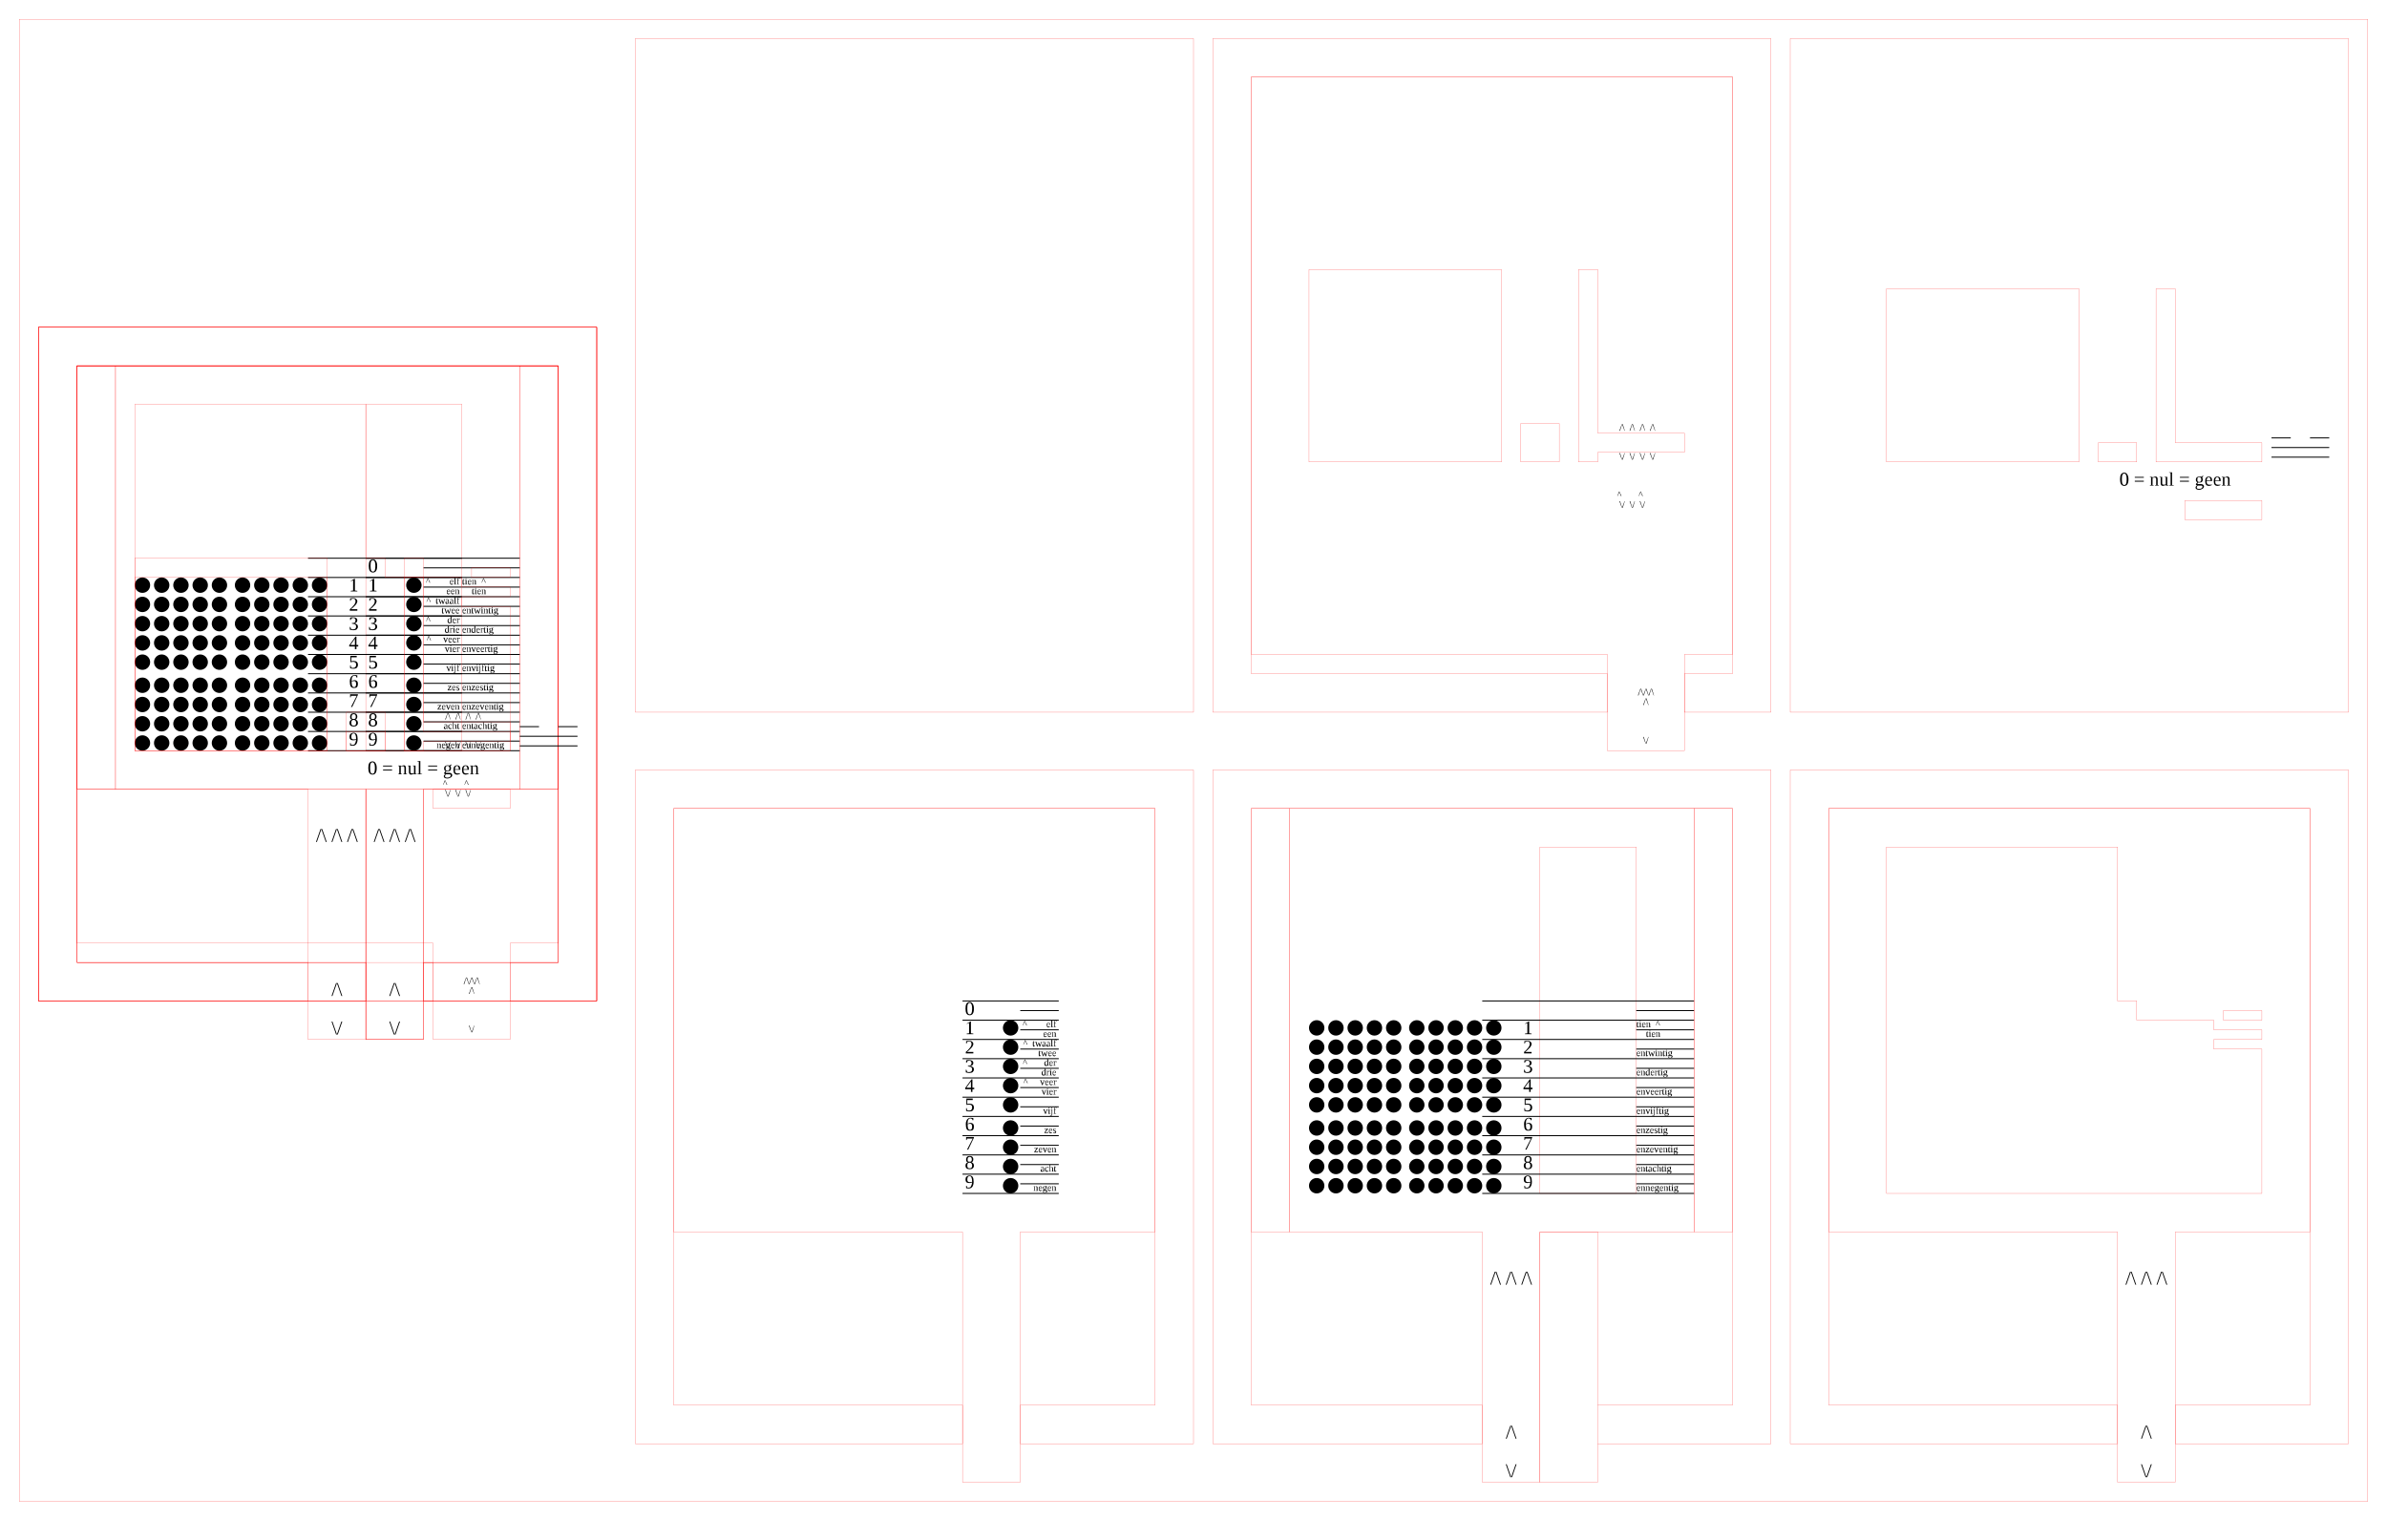
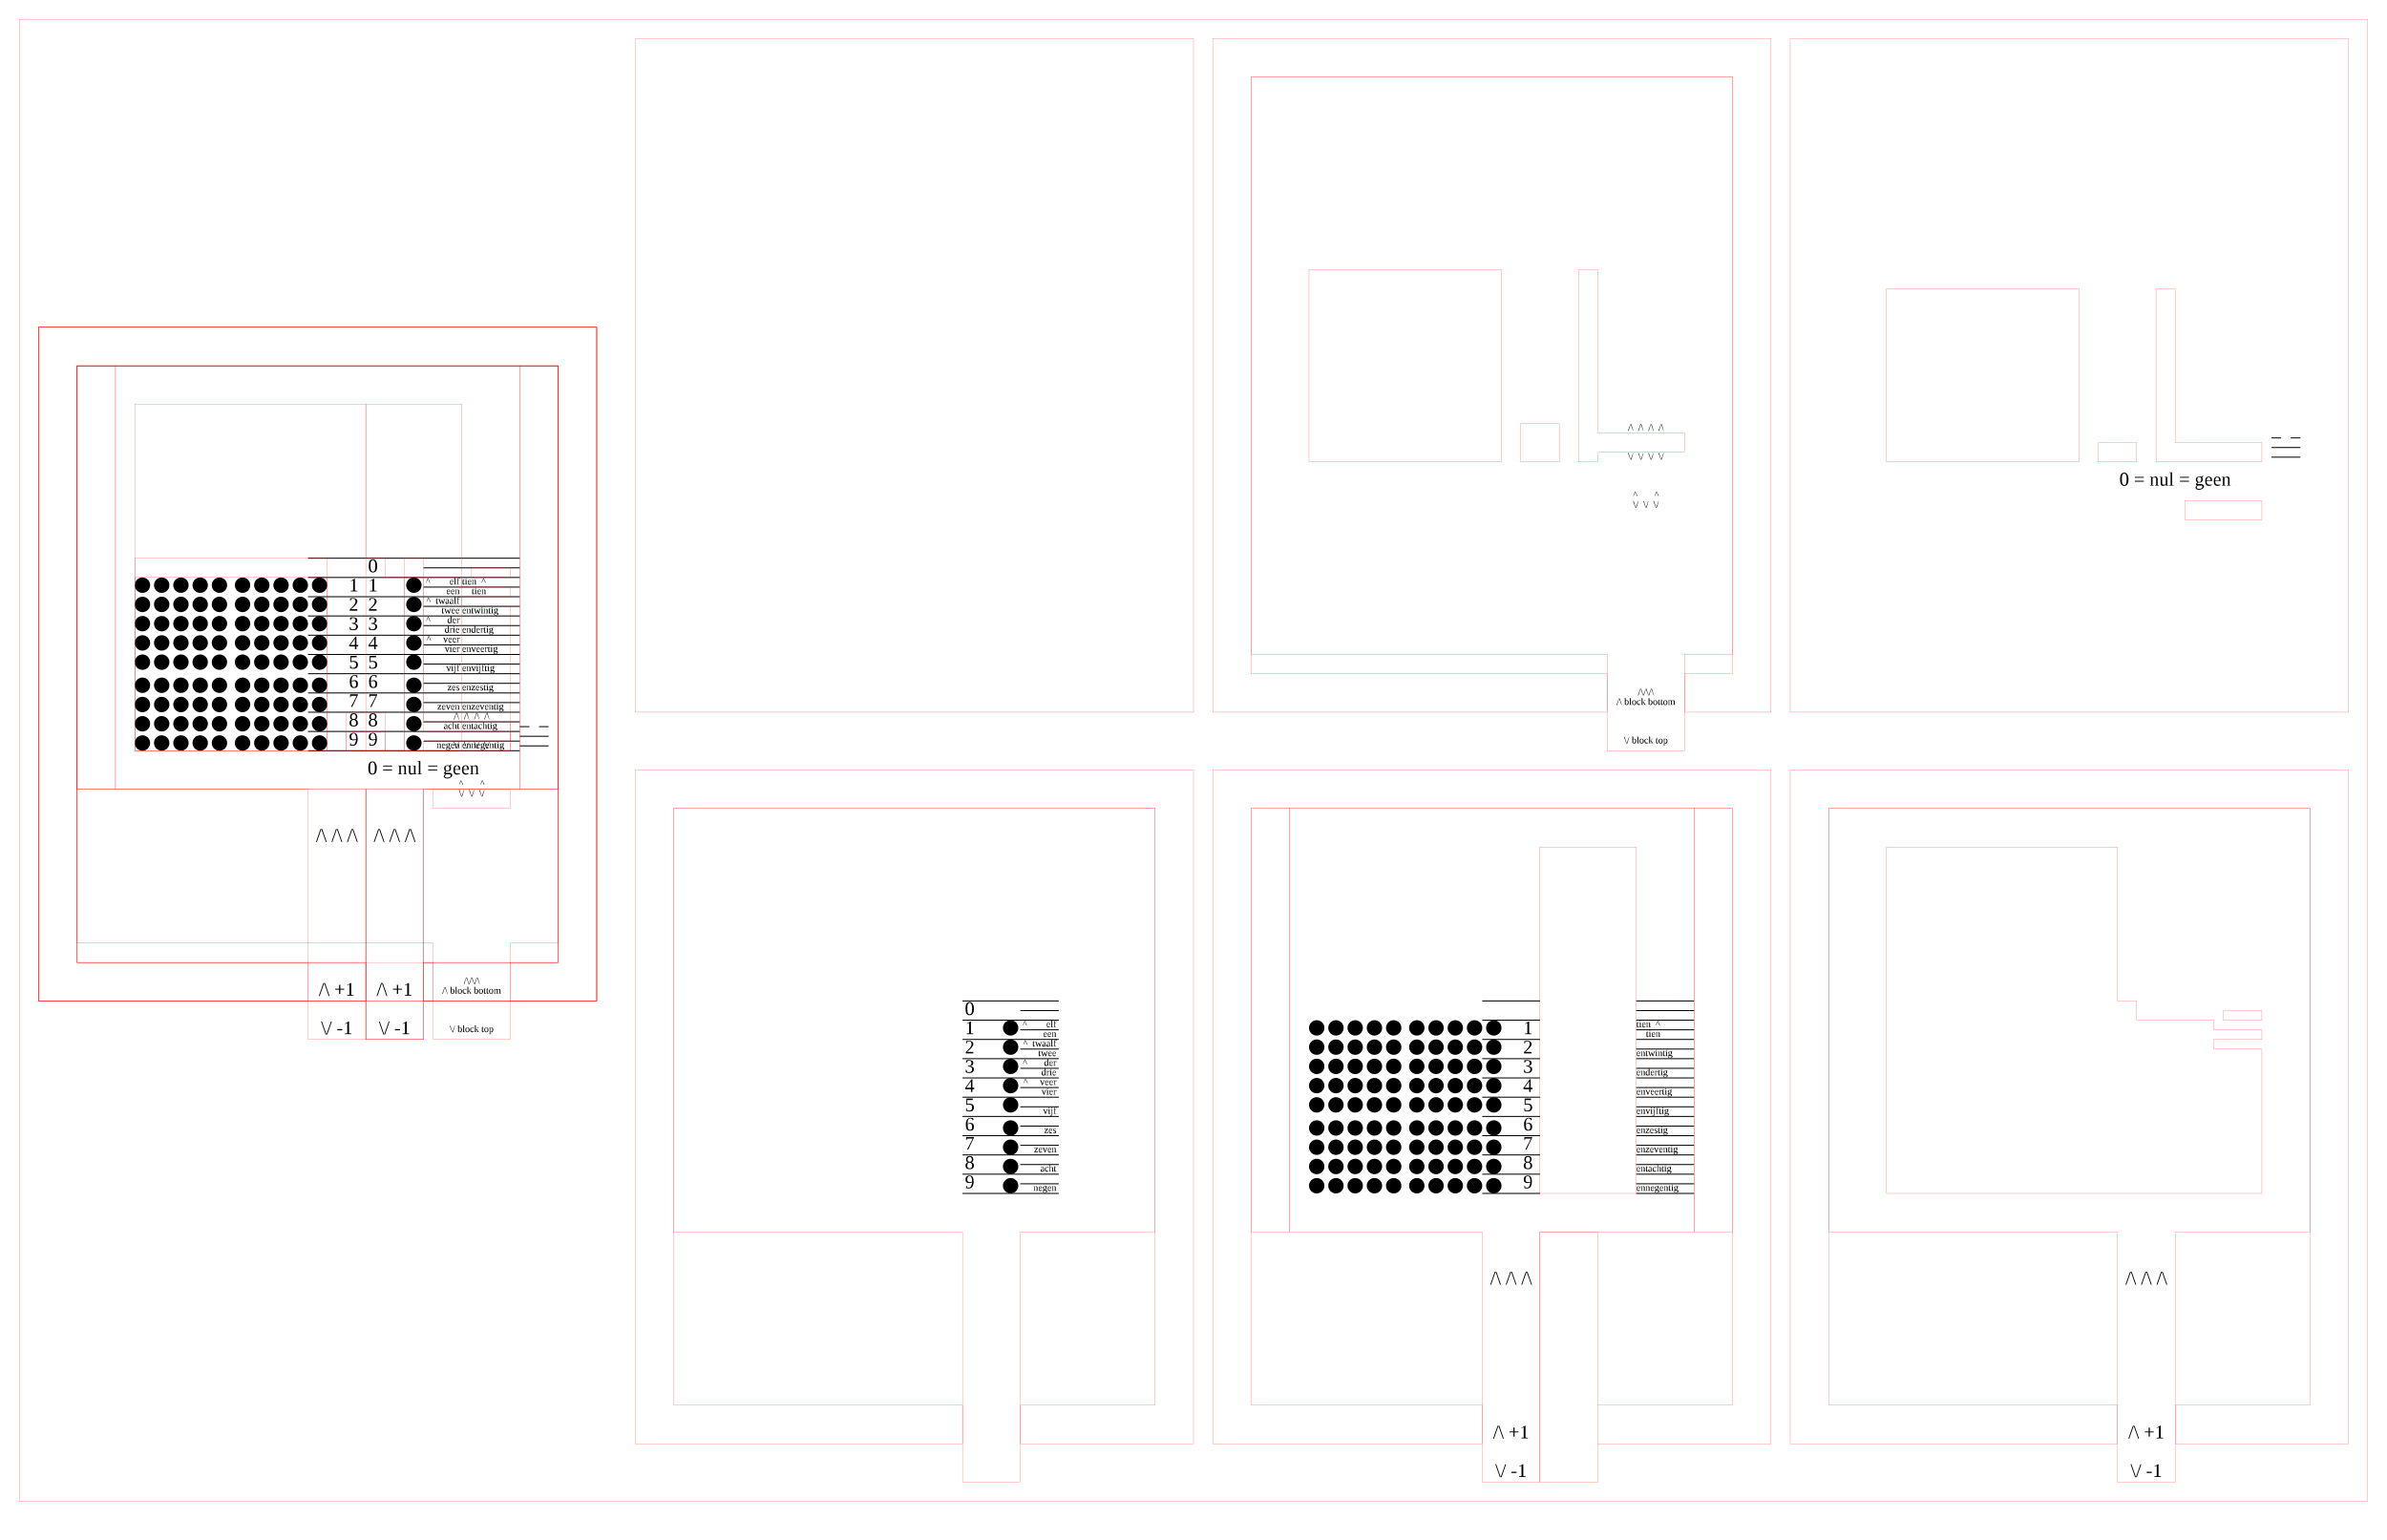
- <svg xmlns="http://www.w3.org/2000/svg" viewBox="-33 -13 124 80" width="62cm" height="40cm" preserveAspectRatio="xMidYMid meet">
+ <svg xmlns="http://www.w3.org/2000/svg" viewBox="-33 -2 124 80" width="62cm" height="40cm" preserveAspectRatio="xMidYMid meet">
  <style>
		rect,path{
			stroke:red;
   		    stroke-width: 0.01;
			fill-rule: nonzero;
			fill-opacity:0;
		}
- 		line,polyline{
+ 		path.draw{
			stroke:black;
			stroke-width: 0.05;
		}
		text,tspan{
			dominant-baseline:middle;
		}
		.digit{
			font-size:1px;
			text-anchor:middle; 
		}
		.chars{
			font-size:0.5px;
		}
	</style>
  <defs>
    <text id="OneNine" class="digit">
      <tspan x="0" dy="1">1</tspan>
      <tspan x="0" dy="1">2</tspan>
      <tspan x="0" dy="1">3</tspan>
      <tspan x="0" dy="1">4</tspan>
      <tspan x="0" dy="1">5</tspan>
      <tspan x="0" dy="1">6</tspan>
      <tspan x="0" dy="1">7</tspan>
      <tspan x="0" dy="1">8</tspan>
      <tspan x="0" dy="1">9</tspan>
      <tspan x="0" dy="1" xml:space="preserve"> </tspan>
    </text>
-     <g id="col_emoji">
+     <g id="col_emoji" transform="translate(0,-1)">
      <g transform="translate(0,-0.1)">
-         <circle r="0.4" />
        <circle r="0.4" cy="1" />
        <circle r="0.4" cy="2" />
        <circle r="0.4" cy="3" />
        <circle r="0.4" cy="4" />
-       </g>
-       <g transform="translate(0,+0.1)translate(0,5)">
-         <circle r="0.4" />
-         <circle r="0.4" cy="1" />
-         <circle r="0.4" cy="2" />
-         <circle r="0.4" cy="3" />
+         <circle r="0.4" cy="5" />
+       </g>
+       <g transform="translate(0,+0.1)">
+         <circle r="0.4" cy="6" />
+         <circle r="0.4" cy="7" />
+         <circle r="0.4" cy="8" />
+         <circle r="0.4" cy="9" />
      </g>
    </g>
    <g id="col5_emoji">
      <use x="0" href="#col_emoji" />
      <use x="1" href="#col_emoji" />
      <use x="2" href="#col_emoji" />
      <use x="3" href="#col_emoji" />
      <use x="4" href="#col_emoji" />
    </g>
    <rect id="z0" width="29" height="35" fill="red" />
-     <g id="z1">
+     <g id="z1" transform="translate(0,11)">
      <path fill="red" d="M17,22 v2 h-17 v-35 h29 v35 h-9 v-2 h7 v-31 h-25 v31 z" />
-       <g transform="translate(0,9)translate(0,-9)">
-         <path fill="orange" d="M2,0 v-9 h25 v9 v13 h-7 v13 h-3 v-13 h-15 z" />
-         <g transform="translate(17,1)">
-           <g transform="translate(0.5,0.5)">
-             <use href="#OneNine" />
-             <text class="digit">
-               <tspan>0</tspan>
-               <tspan x="0" dy="1" xml:space="preserve"> </tspan>
-             </text>
-             <use x="2" y="1" href="#col_emoji" />
-           </g>
-           <g transform="translate(5,-0.25)">
-             <text class="chars" text-anchor="end">
-               <tspan x="0" dy="0.5" xml:space="preserve"> </tspan>
-               <tspan x="0" dy="0.5" xml:space="preserve"> </tspan>
-               <tspan x="0" dy="0.5" xml:space="preserve">^        elf</tspan>
-               <tspan x="0" dy="0.5">een</tspan>
-               <tspan x="0" dy="0.5" xml:space="preserve">^  twaalf</tspan>
-               <tspan x="0" dy="0.5">twee</tspan>
-               <tspan x="0" dy="0.5" xml:space="preserve">^       der</tspan>
-               <tspan x="0" dy="0.5">drie</tspan>
-               <tspan x="0" dy="0.5" xml:space="preserve">^     veer</tspan>
-               <tspan x="0" dy="0.5">vier</tspan>
-               <tspan x="0" dy="0.5" xml:space="preserve"> </tspan>
-               <tspan x="0" dy="0.5">vijf</tspan>
-               <tspan x="0" dy="0.5" xml:space="preserve"> </tspan>
-               <tspan x="0" dy="0.5">zes</tspan>
-               <tspan x="0" dy="0.5" xml:space="preserve"> </tspan>
-               <tspan x="0" dy="0.5">zeven</tspan>
-               <tspan x="0" dy="0.5" xml:space="preserve"> </tspan>
-               <tspan x="0" dy="0.5">acht</tspan>
-               <tspan x="0" dy="0.5" xml:space="preserve"> </tspan>
-               <tspan x="0" dy="0.5">negen</tspan>
-               <tspan x="0" dy="0.5" xml:space="preserve"> </tspan>
-             </text>
-             <g transform="translate(-5,0.25)">
-               <line x1="0" y1="0" x2="5" y2="0" />
-               <line x1="0" y1="1" x2="5" y2="1" />
-               <line x1="0" y1="2" x2="5" y2="2" />
-               <line x1="0" y1="3" x2="5" y2="3" />
-               <line x1="0" y1="4" x2="5" y2="4" />
-               <line x1="0" y1="5" x2="5" y2="5" />
-               <line x1="0" y1="6" x2="5" y2="6" />
-               <line x1="0" y1="7" x2="5" y2="7" />
-               <line x1="0" y1="8" x2="5" y2="8" />
-               <line x1="0" y1="9" x2="5" y2="9" />
-               <line x1="0" y1="10" x2="5" y2="10" />
-             </g>
-             <g transform="translate(-2,0.75)">
-               <line x1="0" y1="0" x2="2" y2="0" />
-               <line x1="0" y1="1" x2="2" y2="1" />
-               <line x1="0" y1="2" x2="2" y2="2" />
-               <line x1="0" y1="3" x2="2" y2="3" />
-               <line x1="0" y1="4" x2="2" y2="4" />
-               <line x1="0" y1="5" x2="2" y2="5" />
-               <line x1="0" y1="6" x2="2" y2="6" />
-               <line x1="0" y1="7" x2="2" y2="7" />
-               <line x1="0" y1="8" x2="2" y2="8" />
-               <line x1="0" y1="9" x2="2" y2="9" />
-             </g>
-           </g>
-         </g>
-       </g>
-     </g>
-     <g id="z2">
-       <path fill="red" d="M14,22 v2 h-14 v-35 h29 v35 h-9 v-2 h7 v-31 h-25 v31 z    M17,13 v13 h3 v-13 z" />
-       <g transform="translate(0,9)translate(0,-9)">
-         <rect fill="orange" x="2" y="-9" width="2" height="22" />
-         <rect fill="lightgreen" x="25" y="-9" width="2" height="22" />
-         <path fill="yellow" d="M4,0 v-9 h21 v9 v13 h-8 v13 h-3 v-13 h-10 z     M17,-7 v18 h5 v-18 z" />
-         <g transform="translate(16,1)">
-           <g transform="translate(0.5,0.5)">
-             <g transform="translate(-11,1)">
-               <use x="-0.1" href="#col5_emoji" />
-               <g transform="translate(5,0)">
-                 <use x="+0.1" href="#col5_emoji" />
+       <g transform="translate(0,9)">
+         <g id="shift_ones_bottom" transform="translate(0,-9)">
+           <path fill="orange" d="M2,0 v-9 h25 v9 v13 h-7 v13 h-3 v-13 h-15 z" />
+           <g transform="translate(17,1)">
+             <g transform="translate(0.5,0.5)">
+               <use href="#OneNine" />
+               <text class="digit">
+                 <tspan>0</tspan>
+                 <tspan x="0" dy="1" xml:space="preserve"> </tspan>
+               </text>
+               <use x="2" y="1" href="#col_emoji" />
+             </g>
+             <g transform="translate(5,-0.25)">
+               <text class="chars" text-anchor="end">
+                 <tspan x="0" dy="1.5" xml:space="preserve">^        elf</tspan>
+                 <tspan x="0" dy="0.5">een</tspan>
+                 <tspan x="0" dy="0.5" xml:space="preserve">^  twaalf</tspan>
+                 <tspan x="0" dy="0.5">twee</tspan>
+                 <tspan x="0" dy="0.5" xml:space="preserve">^       der</tspan>
+                 <tspan x="0" dy="0.5">drie</tspan>
+                 <tspan x="0" dy="0.5" xml:space="preserve">^     veer</tspan>
+                 <tspan x="0" dy="0.5">vier</tspan>
+                 <tspan x="0" dy="1">vijf</tspan>
+                 <tspan x="0" dy="1">zes</tspan>
+                 <tspan x="0" dy="1">zeven</tspan>
+                 <tspan x="0" dy="1">acht</tspan>
+                 <tspan x="0" dy="1">negen</tspan>
+                 <tspan x="0" dy="0.5" xml:space="preserve"> </tspan>
+               </text>
+               <path class="draw" d="M-5,0.25 h5 m-5,1 h5 m-5,1 h5 m-5,1 h5 m-5,1 h5 m-5,1 h5 m-5,1 h5 m-5,1 h5 m-5,1 h5 m-5,1 h5 m-5,1 h5 m-5,1" />
+               <path class="draw" d="M-2,0.75 h2 m-2,1 h2 m-2,1 h2 m-2,1 h2 m-2,1 h2 m-2,1 h2 m-2,1 h2 m-2,1 h2 m-2,1 h2 m-2,1 h2 m-2,1" />
+             </g>
+           </g>
+         </g>
+       </g>
+     </g>
+     <g id="z2" transform="translate(0,11)">
+       <path fill="red" d="M14,22 v2 h-14 v-35 h29 v35 h-9 v-2 h7 v-31 h-25 v31 z     M17,13 v13 h3 v-13 z" />
+       <g transform="translate(0,9)">
+         <g id="shift_tens" transform="translate(0,-9)">
+           <rect fill="orange" x="2" y="-9" width="2" height="22" />
+           <rect fill="lightgreen" x="25" y="-9" width="2" height="22" />
+           <path fill="yellow" d="M4,0 v-9 h21 v9 v13 h-8 v13 h-3 v-13 h-10 z      M17,-7 v18 h5 v-18 z" />
+           <g transform="translate(16,1)">
+             <g transform="translate(0.5,0.5)">
+               <g transform="translate(-11,1)">
+                 <use x="-0.1" href="#col5_emoji" />
+                 <g transform="translate(5,0)">
+                   <use x="+0.1" href="#col5_emoji" />
+                 </g>
              </g>
-             </g>
-             <use href="#OneNine" />
-           </g>
-           <g transform="translate(6,-0.25)">
-             <text class="chars" text-anchor="start">
-               <tspan x="0" dy="0.5" xml:space="preserve"> </tspan>
-               <tspan x="0" dy="0.5" xml:space="preserve"> </tspan>
-               <tspan x="0" dy="0.5" xml:space="preserve">tien  ^</tspan>
-               <tspan x="0" dy="0.5" xml:space="preserve">    tien</tspan>
-               <tspan x="0" dy="0.5" xml:space="preserve"> </tspan>
-               <tspan x="0" dy="0.5">entwintig</tspan>
-               <tspan x="0" dy="0.5" xml:space="preserve"> </tspan>
-               <tspan x="0" dy="0.5">endertig</tspan>
-               <tspan x="0" dy="0.5" xml:space="preserve"> </tspan>
-               <tspan x="0" dy="0.5">enveertig</tspan>
-               <tspan x="0" dy="0.5" xml:space="preserve"> </tspan>
-               <tspan x="0" dy="0.5">envijftig</tspan>
-               <tspan x="0" dy="0.5" xml:space="preserve"> </tspan>
-               <tspan x="0" dy="0.5">enzestig</tspan>
-               <tspan x="0" dy="0.5" xml:space="preserve"> </tspan>
-               <tspan x="0" dy="0.5">enzeventig</tspan>
-               <tspan x="0" dy="0.5" xml:space="preserve"> </tspan>
-               <tspan x="0" dy="0.5">entachtig</tspan>
-               <tspan x="0" dy="0.5" xml:space="preserve"> </tspan>
-               <tspan x="0" dy="0.5">ennegentig</tspan>
-             </text>
-             <g transform="translate(-8,0.25)">
-               <line x1="0" y1="0" x2="11" y2="0" />
-               <line x1="0" y1="1" x2="11" y2="1" />
-               <line x1="0" y1="2" x2="11" y2="2" />
-               <line x1="0" y1="3" x2="11" y2="3" />
-               <line x1="0" y1="4" x2="11" y2="4" />
-               <line x1="0" y1="5" x2="11" y2="5" />
-               <line x1="0" y1="6" x2="11" y2="6" />
-               <line x1="0" y1="7" x2="11" y2="7" />
-               <line x1="0" y1="8" x2="11" y2="8" />
-               <line x1="0" y1="9" x2="11" y2="9" />
-               <line x1="0" y1="10" x2="11" y2="10" />
-             </g>
-             <g transform="translate(0,0.75)">
-               <line x1="0" y1="0" x2="3" y2="0" />
-               <line x1="0" y1="1" x2="3" y2="1" />
-               <line x1="0" y1="2" x2="3" y2="2" />
-               <line x1="0" y1="3" x2="3" y2="3" />
-               <line x1="0" y1="4" x2="3" y2="4" />
-               <line x1="0" y1="5" x2="3" y2="5" />
-               <line x1="0" y1="6" x2="3" y2="6" />
-               <line x1="0" y1="7" x2="3" y2="7" />
-               <line x1="0" y1="8" x2="3" y2="8" />
-               <line x1="0" y1="9" x2="3" y2="9" />
-             </g>
-           </g>
-         </g>
-       </g>
-       <g class="digit" transform="translate(15.5,25.5)">
-         <text y="-10">/\ /\ /\</text>
-         <text y="-2">/\</text>
-         <text>\/</text>
-       </g>
-     </g>
-     <g id="z3">
+               <use href="#OneNine" />
+             </g>
+             <g transform="translate(6,-0.25)">
+               <text class="chars" text-anchor="start">
+                 <tspan x="0" dy="1.5" xml:space="preserve">tien  ^</tspan>
+                 <tspan x="0" dy="0.5" xml:space="preserve">    tien</tspan>
+                 <tspan x="0" dy="1">entwintig</tspan>
+                 <tspan x="0" dy="1">endertig</tspan>
+                 <tspan x="0" dy="1">enveertig</tspan>
+                 <tspan x="0" dy="1">envijftig</tspan>
+                 <tspan x="0" dy="1">enzestig</tspan>
+                 <tspan x="0" dy="1">enzeventig</tspan>
+                 <tspan x="0" dy="1">entachtig</tspan>
+                 <tspan x="0" dy="1">ennegentig</tspan>
+               </text>
+               <path class="draw" d="M-8,0.25 h3 m5,0 h3 m-11,1 h3 m5,0 h3 m-11,1 h3 m5,0 h3 m-11,1 h3 m5,0 h3 m-11,1 h3 m5,0 h3 m-11,1 h3 m5,0 h3 m-11,1 h3 m5,0 h3 m-11,1 h3 m5,0 h3 m-11,1 h3 m5,0 h3 m-11,1 h3 m5,0 h3 m-11,1 h3 m5,0 h3 m-11,1" />
+               <path class="draw" d="M0,0.75 h3 m-3,1 h3 m-3,1 h3 m-3,1 h3 m-3,1 h3 m-3,1 h3 m-3,1 h3 m-3,1 h3 m-3,1 h3 m-3,1 h3 m-3,1" />
+             </g>
+           </g>
+           <g class="digit" transform="translate(15.5,25.5)">
+             <text y="-10">/\ /\ /\</text>
+             <text y="-2">/\ +1</text>
+             <text>\/ -1</text>
+           </g>
+         </g>
+       </g>
+     </g>
+     <g id="z3" transform="translate(0,11)">
      <path fill="red" d="M17,22 v2 h-17 v-35 h29 v35 h-9 v-2 h7 v-31 h-25 v31 z" />
-       <g transform="translate(0,9)translate(0,-9)">
-         <path fill="lightgreen" d="M2,-9 v22 h15 v13 h3 v-13 h7 v-22 z     M5,11 v-18 h12 v8 h1 v1 h4 v0.5 h2.5 v0.5 h-2.5 v0.5 h2.5 v7.5 z     M22.5,2 v-0.5 h2 v0.5 z" />
-       </g>
-       <g class="digit" transform="translate(18.5,25.5)">
-         <text y="-10">/\ /\ /\</text>
-         <text y="-2">/\</text>
-         <text>\/</text>
+       <g transform="translate(0,9)">
+         <g id="shift_ones_top" transform="translate(0,-9)">
+           <path fill="lightgreen" d="M2,-9 v22 h15 v13 h3 v-13 h7 v-22 z      M5,11 v-18 h12 v8 h1 v1 h4 v0.5 h2.5 v0.5 h-2.5 v0.5 h2.5 v7.5 z      M22.5,2 v-0.5 h2 v0.5 z" />
+           <g class="digit" transform="translate(18.5,25.5)">
+             <text y="-10">/\ /\ /\</text>
+             <text y="-2">/\ +1</text>
+             <text>\/ -1</text>
+           </g>
+         </g>
      </g>
    </g>
    <g id="z4">
-       <path fill="red" d="M20.5,22 v2 h-20.5 v-35 h29 v35 h-4.5 v-2 h2.5 v-31 h-25 v31 z" />
-       <g transform="translate(0,-0)translate(0,-0.5)">
-         <path fill="lightblue" d="M2,0 v-8.5 h25 v8.5 v21.5 h-2.5 v5 h-4 v-5 h-18.5 z     M5,1.5 v10 h10 v-10 z     M16,9.5 v2 h2 v-2 z     M19,1.5 v10 h1 v-0.5 h4.5 v-1 h-4.5 v-8.5 z" />
-         <g transform="translate(21,0)" class="chars">
-           <text y="9.75" xml:space="preserve"> /\  /\  /\  /\ </text>
-           <text y="11.25" xml:space="preserve"> \/  \/  \/  \/ </text>
-           <text y="13.25" xml:space="preserve">^       ^</text>
-           <text y="13.75" xml:space="preserve"> \/  \/  \/ </text>
-         </g>
-       </g>
-       <g class="chars" text-anchor="middle" transform="translate(22.5,25.5)">
-         <text y="-2.5">/\/\/\</text>
-         <text y="-2">/\</text>
-         <text>\/</text>
+       <path fill="red" d="M0,0 h29 v35 h-4.5 v-2 h2.5 v-31 h-25 v31 h18.5 v2 h-20.5 z" />
+       <g transform="translate(2,2)">
+         <g transform="translate(0,0.5)">
+           <g id="shift_mask" transform="translate(0,-0.5)">
+             <path fill="lightblue" d="M0,0 h25 v30 h-2.5 v5 h-4 v-5 h-18.5 z       M3,10 v10 h10 v-10 z       M14,18 v2 h2 v-2 z       M17,10 v10 h1 v-0.5 h4.5 v-1 h-4.5 v-8.5 z" />
+             <g text-anchor="middle" transform="translate(20.5,19)" class="chars">
+               <text y="-0.75" xml:space="preserve"> /\  /\  /\  /\ </text>
+               <text y="0.75" xml:space="preserve"> \/  \/  \/  \/ </text>
+               <g transform="translate(0,2.75)">
+                 <text y="0" xml:space="preserve">^       ^</text>
+                 <text y="0.5" xml:space="preserve"> \/  \/  \/ </text>
+               </g>
+               <g transform="translate(0,15.5)">
+                 <text y="-2.5">/\/\/\</text>
+                 <text y="-2">/\ block bottom</text>
+                 <text>\/ block top</text>
+               </g>
+             </g>
+           </g>
+         </g>
      </g>
    </g>
    <g id="z5">
      <path fill="red" d="M0,0 h29 v35 h-29 z    M5,13 v9 h10 v-9 z    M16,21 v1 h2 v-1 z    M19,13 v9 h5.5 v-1 h-4.5 v-8 z    M20.5,24 v1 h4 v-1 z" />
      <text class="digit" x="20" y="23">0 = nul = geen</text>
-       <g transform="translate(25,20.75)">
-         <polyline points="0,0 1,0" />
-         <polyline points="2,0 3,0" />
-         <polyline points="0,0.5 3,0.5" />
-         <polyline points="0,1 3,1" />
-       </g>
+       <path class="draw" d="M25,20.75 h0.5 m0.5,0 h0.5 m-1.5,0.5 h1.5 m-1.5,0.5 h1.5" />
    </g>
  </defs>
-   <g transform="translate(0,-11)">
-     <use x="0" href="#z0" />
-   </g>
-   <use x="30" href="#z4" />
-   <g transform="translate(0,-11)">
-     <use x="60" href="#z5" />
-   </g>
+   <use href="#z0" />
+   <use href="#z4" x="30" />
+   <use href="#z5" x="60" />
  <g transform="translate(0,38)">
-     <use x="0" href="#z1" />
-     <use x="30" href="#z2" />
-     <use x="60" href="#z3" />
+     <use href="#z1" />
+     <use href="#z2" x="30" />
+     <use href="#z3" x="60" />
  </g>
  <g transform="translate(-31,0)">
-     <rect x="-1" y="-12" width="122" height="77" />
+     <rect x="-1" y="-1" width="122" height="77" fill="lightgrey" />
    <g transform="translate(0,15)">
-       <g transform="translate(0,-11)">
-         <use x="0" href="#z0" />
-       </g>
+       <use href="#z0" />
      <use href="#z1" />
      <use href="#z2" />
      <use href="#z3" />
      <use href="#z4" />
-       <g transform="translate(0,-11)">
-         <use href="#z5" />
-       </g>
+       <use href="#z5" />
    </g>
  </g>
</svg>
